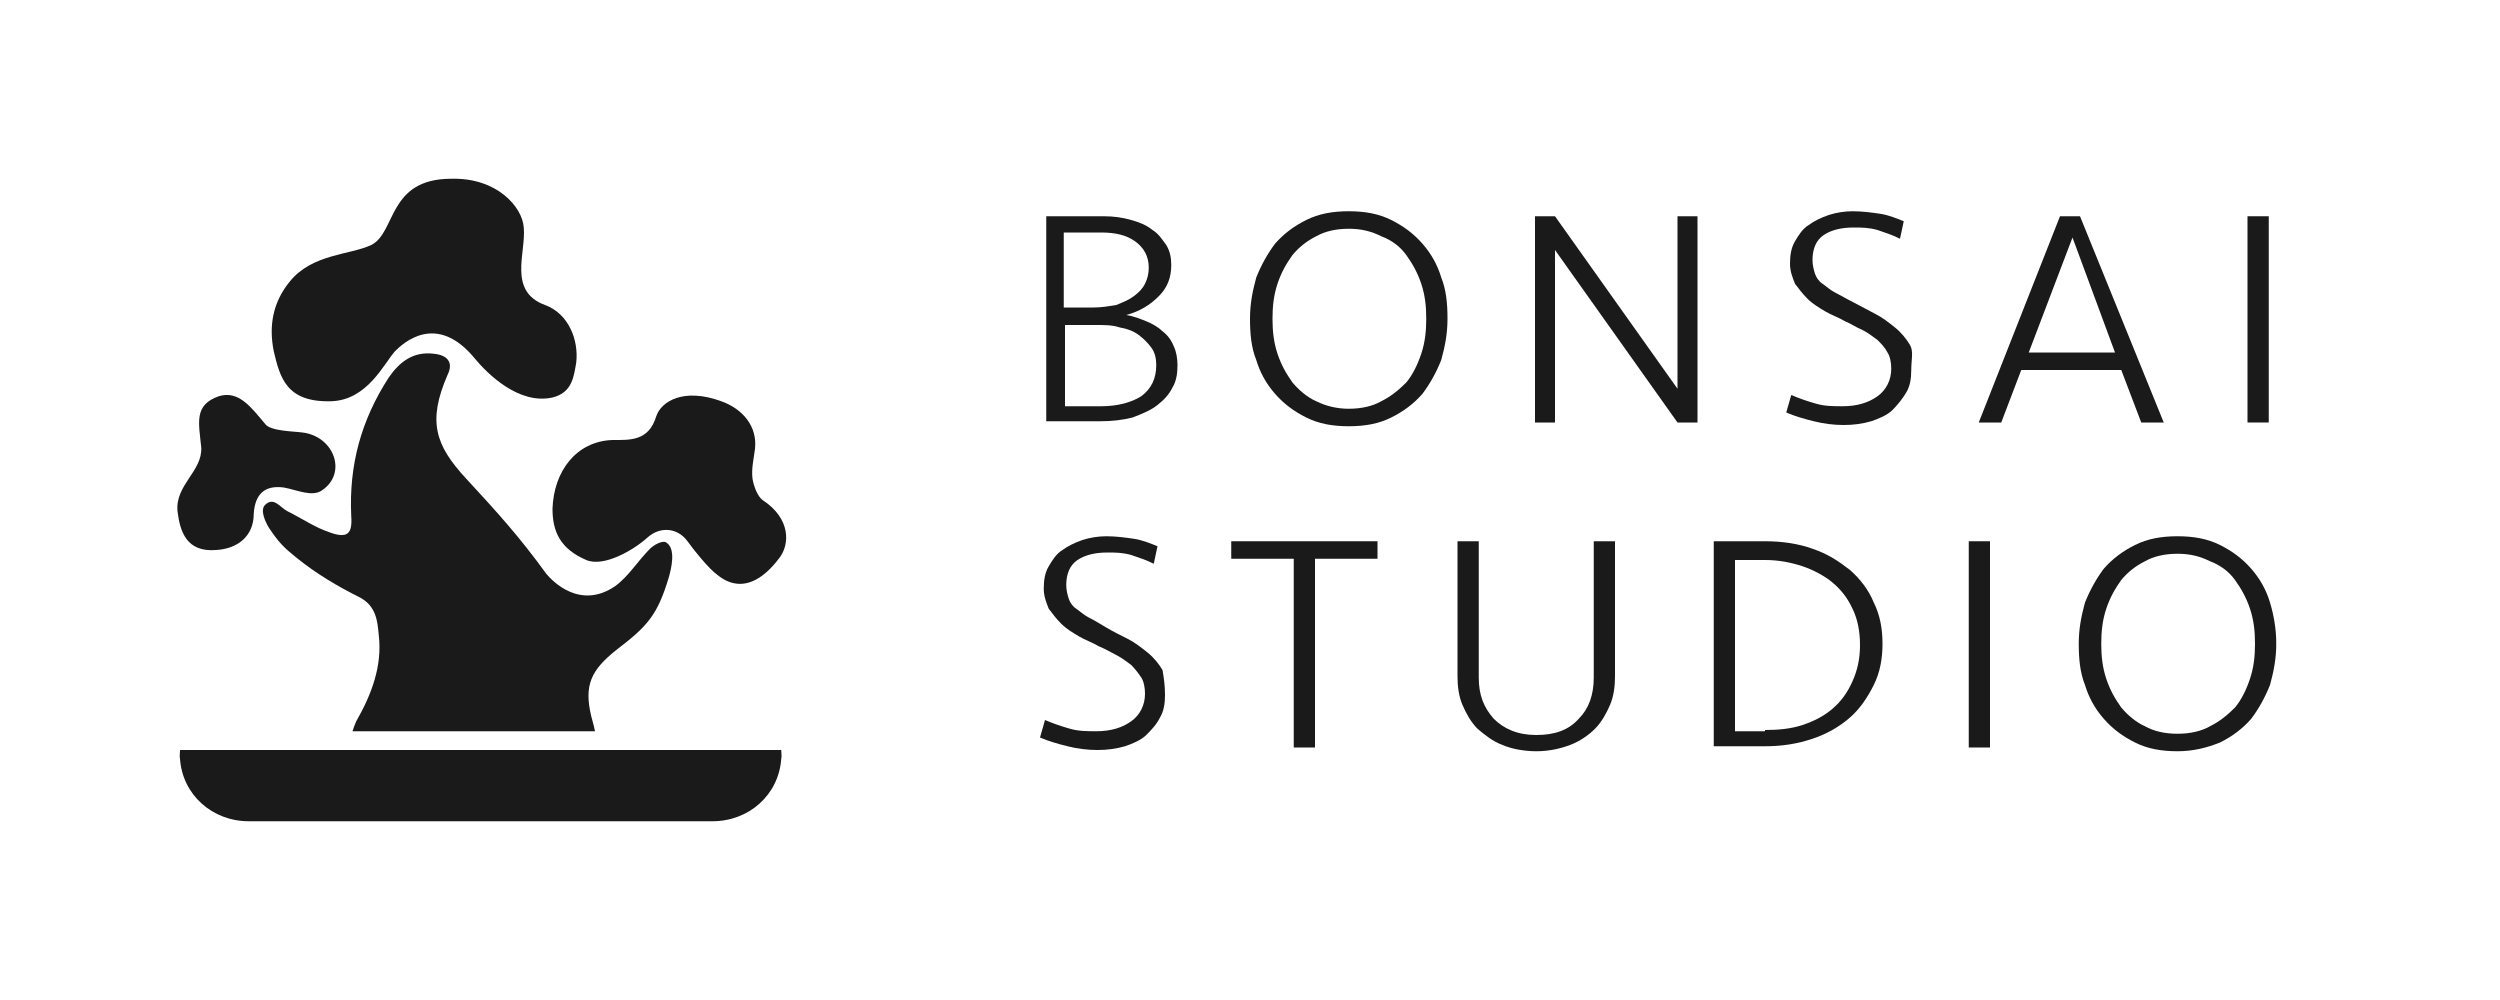
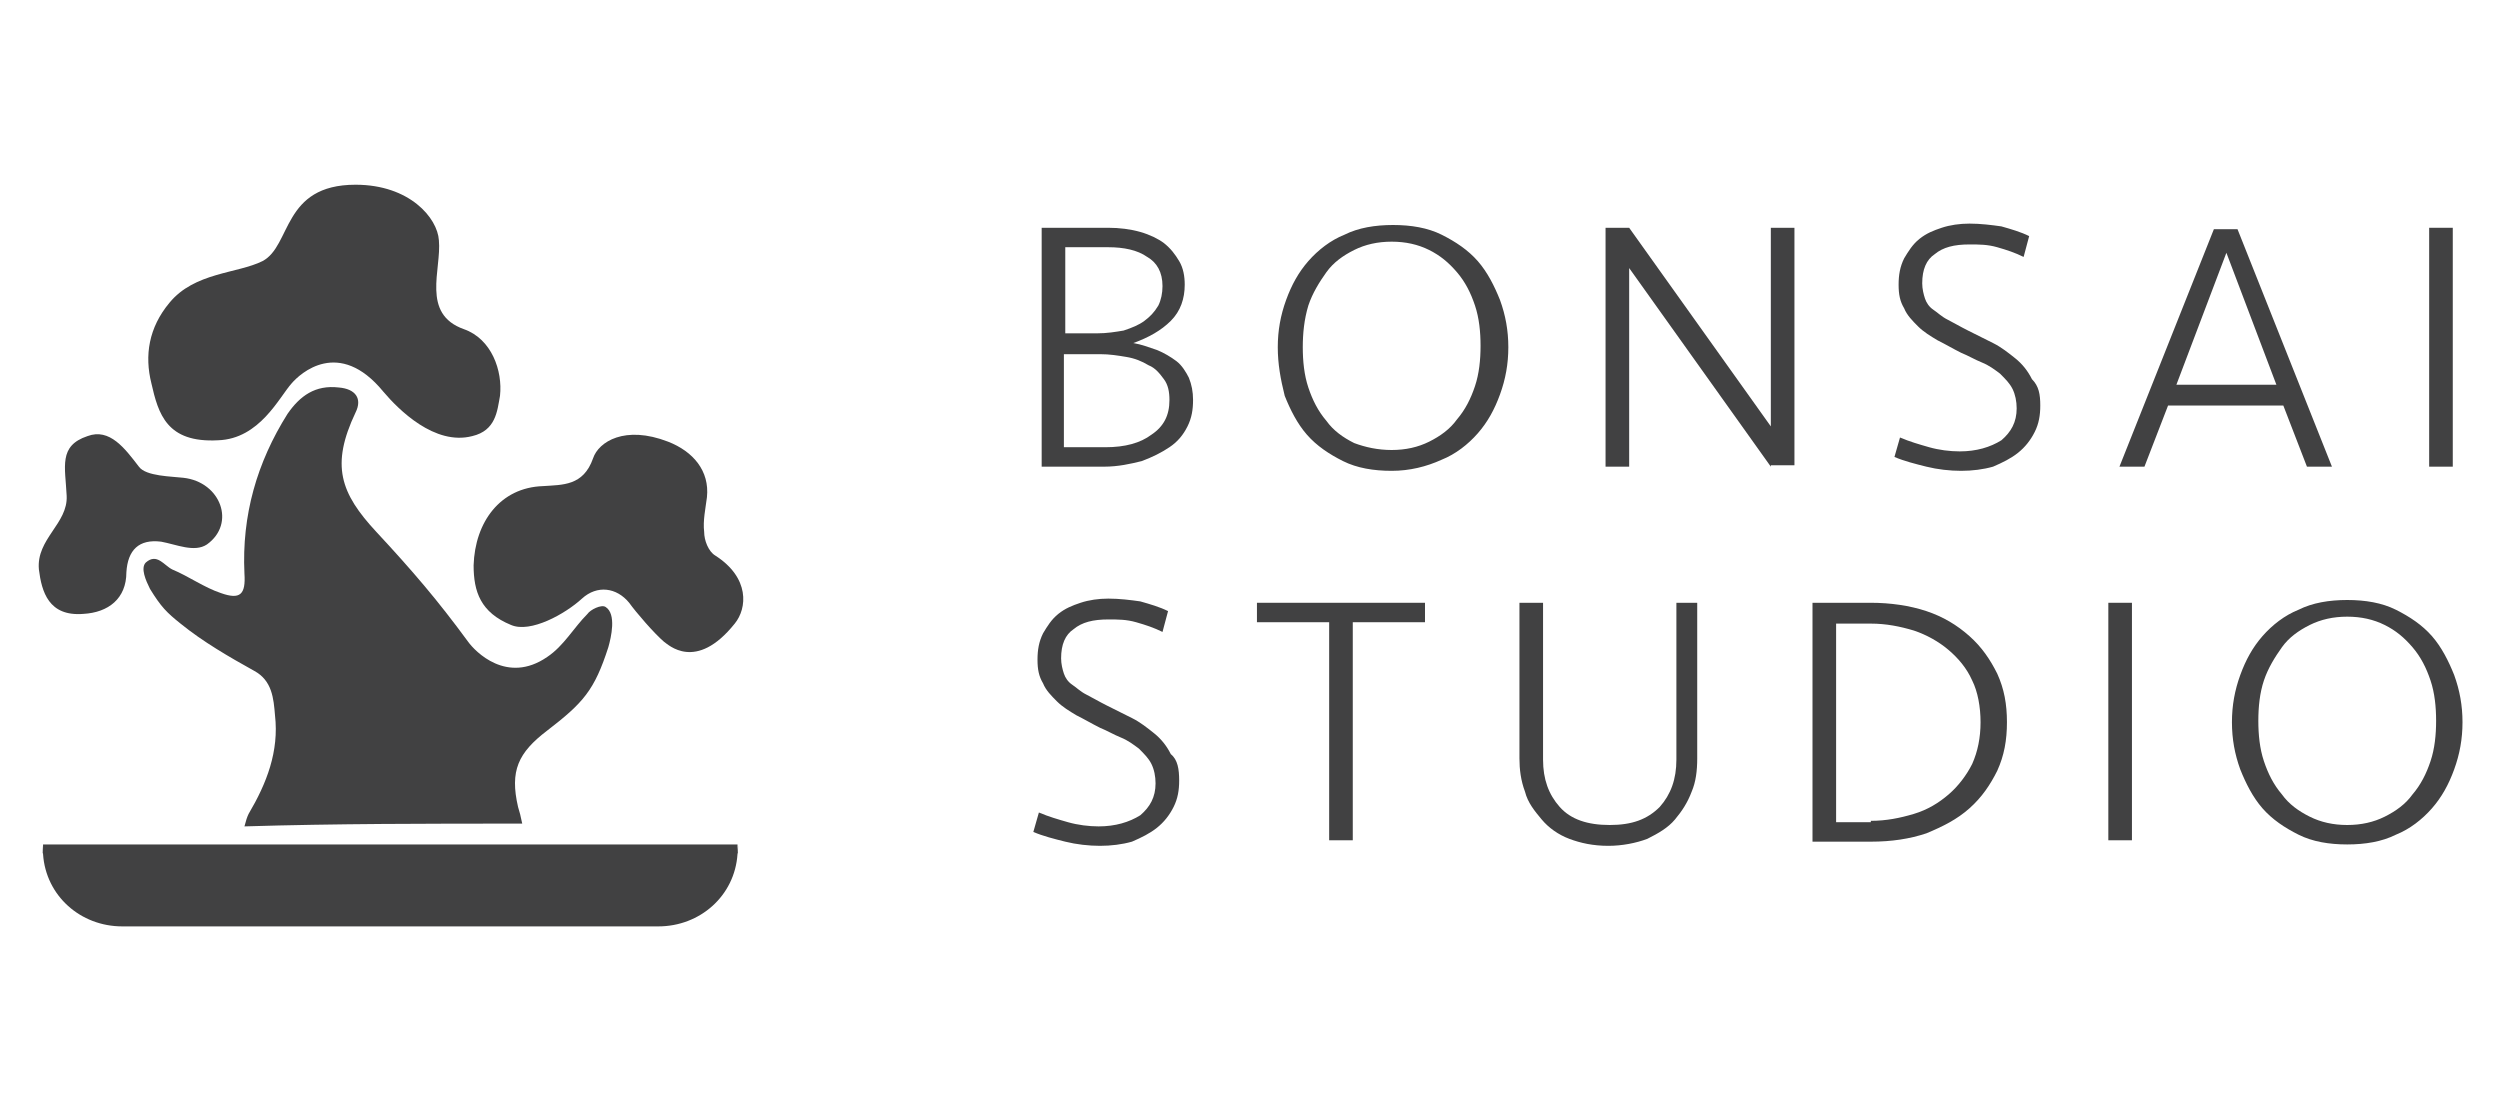
- <svg xmlns="http://www.w3.org/2000/svg" version="1.1" id="Layer_1" x="0px" y="0px" viewBox="0 0 200 80" style="enable-background:new 0 0 200 80;" xml:space="preserve">
+ <svg xmlns="http://www.w3.org/2000/svg" version="1.1" id="Layer_1" x="0px" y="0px" viewBox="0 0 180 80" style="enable-background:new 0 0 180 80;" xml:space="preserve">
  <style type="text/css">
- 	.st0{fill:#1A1A1A;}
+ 	.st0{fill:#414142;}
</style>
  <g>
    <g>
-       <path class="st0" d="M94.2,29.2c0,0.7-0.1,1.3-0.4,1.8c-0.3,0.6-0.7,1-1.2,1.4s-1.2,0.7-2,1c-0.8,0.2-1.6,0.3-2.6,0.3h-4.3V17.3    h4.6c0.8,0,1.5,0.1,2.2,0.3c0.7,0.2,1.2,0.4,1.7,0.8c0.5,0.3,0.8,0.8,1.1,1.2c0.3,0.5,0.4,1,0.4,1.6c0,1-0.3,1.8-1,2.5    c-0.7,0.7-1.5,1.2-2.6,1.5c0.6,0.1,1.1,0.3,1.6,0.5s1,0.5,1.3,0.8c0.4,0.3,0.7,0.7,0.9,1.2C94.1,28.1,94.2,28.7,94.2,29.2z     M87.5,24.6c0.6,0,1.2-0.1,1.8-0.2c0.5-0.2,1-0.4,1.4-0.7c0.4-0.3,0.7-0.6,0.9-1s0.3-0.8,0.3-1.3c0-0.9-0.4-1.6-1.1-2.1    s-1.6-0.7-2.7-0.7h-3v6H87.5z M92.5,29.2c0-0.5-0.1-1-0.4-1.4c-0.3-0.4-0.6-0.7-1-1c-0.4-0.3-0.9-0.5-1.5-0.6    C89,26,88.4,26,87.7,26h-2.5v6.5h2.9c1.3,0,2.4-0.3,3.2-0.8C92.1,31.1,92.5,30.3,92.5,29.2z" />
-       <path class="st0" d="M107.9,34.1c-1.3,0-2.4-0.2-3.4-0.7c-1-0.5-1.8-1.1-2.5-1.9c-0.7-0.8-1.2-1.7-1.5-2.7c-0.4-1-0.5-2.1-0.5-3.3    s0.2-2.2,0.5-3.3c0.4-1,0.9-1.9,1.5-2.7c0.7-0.8,1.5-1.4,2.5-1.9c1-0.5,2.1-0.7,3.4-0.7c1.3,0,2.4,0.2,3.4,0.7    c1,0.5,1.8,1.1,2.5,1.9c0.7,0.8,1.2,1.7,1.5,2.7c0.4,1,0.5,2.1,0.5,3.3s-0.2,2.2-0.5,3.3c-0.4,1-0.9,1.9-1.5,2.7    c-0.7,0.8-1.5,1.4-2.5,1.9C110.3,33.9,109.2,34.1,107.9,34.1z M107.9,32.7c1,0,1.9-0.2,2.6-0.6c0.8-0.4,1.4-0.9,2-1.5    c0.5-0.6,0.9-1.4,1.2-2.3s0.4-1.8,0.4-2.8c0-1-0.1-1.9-0.4-2.8s-0.7-1.6-1.2-2.3c-0.5-0.7-1.2-1.2-2-1.5c-0.8-0.4-1.6-0.6-2.6-0.6    s-1.9,0.2-2.6,0.6c-0.8,0.4-1.4,0.9-1.9,1.5c-0.5,0.7-0.9,1.4-1.2,2.3c-0.3,0.9-0.4,1.8-0.4,2.8c0,1,0.1,1.9,0.4,2.8    c0.3,0.9,0.7,1.6,1.2,2.3c0.5,0.6,1.2,1.2,1.9,1.5C106.1,32.5,107,32.7,107.9,32.7z" />
-       <path class="st0" d="M134.2,33.8L124.4,20v13.8h-1.6V17.3h1.6l9.8,13.8V17.3h1.6v16.5H134.2z" />
-       <path class="st0" d="M152.9,29.6c0,0.7-0.1,1.3-0.4,1.8s-0.7,1-1.1,1.4s-1.1,0.7-1.7,0.9c-0.7,0.2-1.4,0.3-2.2,0.3    c-0.8,0-1.6-0.1-2.4-0.3c-0.8-0.2-1.5-0.4-2.2-0.7l0.4-1.4c0.7,0.3,1.3,0.5,2,0.7s1.4,0.2,2.1,0.2c1.2,0,2.1-0.3,2.8-0.8    c0.7-0.5,1.1-1.3,1.1-2.2c0-0.5-0.1-1-0.3-1.3c-0.2-0.4-0.5-0.7-0.8-1c-0.4-0.3-0.8-0.6-1.2-0.8c-0.5-0.2-0.9-0.5-1.4-0.7    c-0.5-0.3-1.1-0.5-1.6-0.8c-0.5-0.3-1-0.6-1.4-1c-0.4-0.4-0.7-0.8-1-1.2c-0.2-0.5-0.4-1-0.4-1.6c0-0.7,0.1-1.3,0.4-1.8    c0.3-0.5,0.6-1,1.1-1.3c0.4-0.3,1-0.6,1.6-0.8c0.6-0.2,1.3-0.3,1.9-0.3c0.8,0,1.5,0.1,2.2,0.2c0.7,0.1,1.4,0.4,1.9,0.6l-0.3,1.4    c-0.6-0.3-1.2-0.5-1.8-0.7c-0.7-0.2-1.3-0.2-1.9-0.2c-1,0-1.8,0.2-2.4,0.6c-0.6,0.4-0.9,1.1-0.9,2c0,0.4,0.1,0.8,0.2,1.1    c0.1,0.3,0.3,0.6,0.6,0.8c0.3,0.2,0.6,0.5,1,0.7c0.4,0.2,0.9,0.5,1.5,0.8c0.6,0.3,1.1,0.6,1.7,0.9s1.1,0.7,1.6,1.1    c0.5,0.4,0.9,0.9,1.2,1.4S152.9,28.8,152.9,29.6z" />
-       <path class="st0" d="M173.1,33.8h-1.8l-1.6-4.2h-8l-1.6,4.2h-1.8l6.5-16.5h1.6L173.1,33.8z M165.8,19l-3.5,9.2h6.9L165.8,19z" />
-       <path class="st0" d="M181.5,33.8h-1.7V17.3h1.7V33.8z" />
+       <g>
+         <path class="st0" d="M85.9,28.8c0,0.7-0.1,1.3-0.4,1.9c-0.3,0.6-0.7,1.1-1.3,1.5c-0.6,0.4-1.2,0.7-2,1c-0.8,0.2-1.7,0.4-2.7,0.4     H75V16.4h4.8c0.8,0,1.6,0.1,2.3,0.3c0.7,0.2,1.3,0.5,1.7,0.8c0.5,0.4,0.8,0.8,1.1,1.3c0.3,0.5,0.4,1.1,0.4,1.7c0,1-0.3,1.9-1,2.6     c-0.7,0.7-1.6,1.2-2.7,1.6c0.6,0.1,1.1,0.3,1.7,0.5c0.5,0.2,1,0.5,1.4,0.8c0.4,0.3,0.7,0.8,0.9,1.2     C85.8,27.7,85.9,28.2,85.9,28.8z M79,24c0.7,0,1.3-0.1,1.9-0.2c0.6-0.2,1.1-0.4,1.5-0.7c0.4-0.3,0.7-0.6,1-1.1     c0.2-0.4,0.3-0.9,0.3-1.4c0-1-0.4-1.7-1.1-2.1c-0.7-0.5-1.7-0.7-2.8-0.7h-3.1V24H79z M84.2,28.8c0-0.6-0.1-1.1-0.4-1.5     c-0.3-0.4-0.6-0.8-1.1-1c-0.5-0.3-1-0.5-1.6-0.6c-0.6-0.1-1.2-0.2-1.9-0.2h-2.6v6.7h3c1.4,0,2.5-0.3,3.3-0.9     C83.8,30.7,84.2,29.9,84.2,28.8z" />
+         <path class="st0" d="M100.2,33.9c-1.3,0-2.5-0.2-3.5-0.7c-1-0.5-1.9-1.1-2.6-1.9c-0.7-0.8-1.2-1.8-1.6-2.8     C92.2,27.3,92,26.2,92,25s0.2-2.3,0.6-3.4c0.4-1.1,0.9-2,1.6-2.8c0.7-0.8,1.6-1.5,2.6-1.9c1-0.5,2.2-0.7,3.5-0.7     c1.3,0,2.5,0.2,3.5,0.7c1,0.5,1.9,1.1,2.6,1.9c0.7,0.8,1.2,1.8,1.6,2.8c0.4,1.1,0.6,2.2,0.6,3.4s-0.2,2.3-0.6,3.4     c-0.4,1.1-0.9,2-1.6,2.8c-0.7,0.8-1.6,1.5-2.6,1.9C102.7,33.6,101.5,33.9,100.2,33.9z M100.2,32.4c1,0,1.9-0.2,2.7-0.6     c0.8-0.4,1.5-0.9,2-1.6c0.6-0.7,1-1.5,1.3-2.4s0.4-1.9,0.4-2.9c0-1-0.1-2-0.4-2.9s-0.7-1.7-1.3-2.4c-0.6-0.7-1.2-1.2-2-1.6     c-0.8-0.4-1.7-0.6-2.7-0.6c-1,0-1.9,0.2-2.7,0.6c-0.8,0.4-1.5,0.9-2,1.6c-0.5,0.7-1,1.5-1.3,2.4C93.9,23,93.8,24,93.8,25     c0,1,0.1,2,0.4,2.9c0.3,0.9,0.7,1.7,1.3,2.4c0.5,0.7,1.2,1.2,2,1.6C98.3,32.2,99.2,32.4,100.2,32.4z" />
+         <path class="st0" d="M127.5,33.6l-10.2-14.3v14.3h-1.7V16.4h1.7l10.2,14.3V16.4h1.7v17.1H127.5z" />
+         <path class="st0" d="M146.9,29.2c0,0.7-0.1,1.3-0.4,1.9c-0.3,0.6-0.7,1.1-1.2,1.5c-0.5,0.4-1.1,0.7-1.8,1     c-0.7,0.2-1.5,0.3-2.3,0.3c-0.8,0-1.7-0.1-2.5-0.3c-0.8-0.2-1.6-0.4-2.3-0.7l0.4-1.4c0.7,0.3,1.4,0.5,2.1,0.7     c0.7,0.2,1.5,0.3,2.2,0.3c1.2,0,2.2-0.3,3-0.8c0.7-0.6,1.1-1.3,1.1-2.3c0-0.5-0.1-1-0.3-1.4c-0.2-0.4-0.5-0.7-0.9-1.1     c-0.4-0.3-0.8-0.6-1.3-0.8c-0.5-0.2-1-0.5-1.5-0.7c-0.6-0.3-1.1-0.6-1.7-0.9c-0.5-0.3-1-0.6-1.4-1c-0.4-0.4-0.8-0.8-1-1.3     c-0.3-0.5-0.4-1-0.4-1.7c0-0.7,0.1-1.3,0.4-1.9c0.3-0.5,0.6-1,1.1-1.4c0.5-0.4,1-0.6,1.6-0.8c0.6-0.2,1.3-0.3,2-0.3     c0.8,0,1.6,0.1,2.3,0.2c0.7,0.2,1.4,0.4,2,0.7l-0.4,1.5c-0.6-0.3-1.2-0.5-1.9-0.7c-0.7-0.2-1.3-0.2-2-0.2c-1.1,0-1.9,0.2-2.5,0.7     c-0.6,0.4-0.9,1.1-0.9,2.1c0,0.4,0.1,0.8,0.2,1.1c0.1,0.3,0.3,0.6,0.6,0.8c0.3,0.2,0.6,0.5,1,0.7c0.4,0.2,0.9,0.5,1.5,0.8     c0.6,0.3,1.2,0.6,1.8,0.9c0.6,0.3,1.1,0.7,1.6,1.1c0.5,0.4,0.9,0.9,1.2,1.5C146.8,27.8,146.9,28.4,146.9,29.2z" />
+         <path class="st0" d="M167.9,33.6h-1.8l-1.7-4.4h-8.3l-1.7,4.4h-1.8l6.8-17.1h1.7L167.9,33.6z M160.3,18.2l-3.6,9.5h7.2     L160.3,18.2z" />
+         <path class="st0" d="M176.6,33.6h-1.7V16.4h1.7V33.6z" />
+       </g>
+       <g>
+         <path class="st0" d="M84.9,56.2c0,0.7-0.1,1.3-0.4,1.9c-0.3,0.6-0.7,1.1-1.2,1.5c-0.5,0.4-1.1,0.7-1.8,1     c-0.7,0.2-1.5,0.3-2.3,0.3c-0.8,0-1.7-0.1-2.5-0.3c-0.8-0.2-1.6-0.4-2.3-0.7l0.4-1.4c0.7,0.3,1.4,0.5,2.1,0.7s1.5,0.3,2.2,0.3     c1.2,0,2.2-0.3,3-0.8c0.7-0.6,1.1-1.3,1.1-2.3c0-0.5-0.1-1-0.3-1.4s-0.5-0.7-0.9-1.1c-0.4-0.3-0.8-0.6-1.3-0.8     c-0.5-0.2-1-0.5-1.5-0.7c-0.6-0.3-1.1-0.6-1.7-0.9c-0.5-0.3-1-0.6-1.4-1c-0.4-0.4-0.8-0.8-1-1.3c-0.3-0.5-0.4-1-0.4-1.7     c0-0.7,0.1-1.3,0.4-1.9c0.3-0.5,0.6-1,1.1-1.4c0.5-0.4,1-0.6,1.6-0.8c0.6-0.2,1.3-0.3,2-0.3c0.8,0,1.6,0.1,2.3,0.2     c0.7,0.2,1.4,0.4,2,0.7l-0.4,1.5c-0.6-0.3-1.2-0.5-1.9-0.7c-0.7-0.2-1.3-0.2-2-0.2c-1.1,0-1.9,0.2-2.5,0.7     c-0.6,0.4-0.9,1.1-0.9,2.1c0,0.4,0.1,0.8,0.2,1.1c0.1,0.3,0.3,0.6,0.6,0.8c0.3,0.2,0.6,0.5,1,0.7c0.4,0.2,0.9,0.5,1.5,0.8     c0.6,0.3,1.2,0.6,1.8,0.9c0.6,0.3,1.1,0.7,1.6,1.1c0.5,0.4,0.9,0.9,1.2,1.5C84.8,54.7,84.9,55.4,84.9,56.2z" />
+         <path class="st0" d="M102.6,43.4v1.4h-5.2v15.7h-1.7V44.8h-5.2v-1.4H102.6z" />
+         <path class="st0" d="M120.5,43.4h1.7v11.2c0,0.9-0.1,1.7-0.4,2.4c-0.3,0.8-0.7,1.4-1.2,2c-0.5,0.6-1.2,1-2,1.4     c-0.8,0.3-1.8,0.5-2.8,0.5c-1.1,0-2-0.2-2.8-0.5c-0.8-0.3-1.5-0.8-2-1.4c-0.5-0.6-1-1.2-1.2-2c-0.3-0.8-0.4-1.6-0.4-2.4V43.4h1.7     v11.3c0,1.4,0.4,2.5,1.2,3.4c0.8,0.9,2,1.3,3.6,1.3c1.6,0,2.7-0.4,3.6-1.3c0.8-0.9,1.2-2,1.2-3.4V43.4z" />
+         <path class="st0" d="M130.5,43.4h4.2c1.4,0,2.8,0.2,4,0.6c1.2,0.4,2.2,1,3.1,1.8c0.9,0.8,1.5,1.7,2,2.7c0.5,1.1,0.7,2.2,0.7,3.5     c0,1.3-0.2,2.4-0.7,3.5c-0.5,1-1.1,1.9-2,2.7c-0.9,0.8-1.9,1.3-3.1,1.8c-1.2,0.4-2.5,0.6-4,0.6h-4.2V43.4z M134.7,59.1     c1.1,0,2.1-0.2,3.1-0.5c1-0.3,1.8-0.8,2.5-1.4c0.7-0.6,1.3-1.4,1.7-2.2c0.4-0.9,0.6-1.9,0.6-3s-0.2-2.2-0.6-3     c-0.4-0.9-1-1.6-1.7-2.2s-1.6-1.1-2.5-1.4c-1-0.3-2-0.5-3.1-0.5h-2.5v14.3H134.7z" />
+         <path class="st0" d="M153.5,60.5h-1.7V43.4h1.7V60.5z" />
+         <path class="st0" d="M169,60.8c-1.3,0-2.5-0.2-3.5-0.7c-1-0.5-1.9-1.1-2.6-1.9c-0.7-0.8-1.2-1.8-1.6-2.8     c-0.4-1.1-0.6-2.2-0.6-3.4s0.2-2.3,0.6-3.4c0.4-1.1,0.9-2,1.6-2.8c0.7-0.8,1.6-1.5,2.6-1.9c1-0.5,2.2-0.7,3.5-0.7     c1.3,0,2.5,0.2,3.5,0.7c1,0.5,1.9,1.1,2.6,1.9c0.7,0.8,1.2,1.8,1.6,2.8c0.4,1.1,0.6,2.2,0.6,3.4s-0.2,2.3-0.6,3.4     c-0.4,1.1-0.9,2-1.6,2.8c-0.7,0.8-1.6,1.5-2.6,1.9C171.5,60.6,170.3,60.8,169,60.8z M169,59.4c1,0,1.9-0.2,2.7-0.6     c0.8-0.4,1.5-0.9,2-1.6c0.6-0.7,1-1.5,1.3-2.4c0.3-0.9,0.4-1.9,0.4-2.9c0-1-0.1-2-0.4-2.9c-0.3-0.9-0.7-1.7-1.3-2.4     c-0.6-0.7-1.2-1.2-2-1.6c-0.8-0.4-1.7-0.6-2.7-0.6s-1.9,0.2-2.7,0.6c-0.8,0.4-1.5,0.9-2,1.6c-0.5,0.7-1,1.5-1.3,2.4     c-0.3,0.9-0.4,1.9-0.4,2.9c0,1,0.1,2,0.4,2.9c0.3,0.9,0.7,1.7,1.3,2.4c0.5,0.7,1.2,1.2,2,1.6C167.1,59.2,168,59.4,169,59.4z" />
+       </g>
    </g>
-     <g>
-       <path class="st0" d="M93.2,55.6c0,0.7-0.1,1.3-0.4,1.8c-0.3,0.6-0.7,1-1.1,1.4s-1.1,0.7-1.7,0.9c-0.7,0.2-1.4,0.3-2.2,0.3    c-0.8,0-1.6-0.1-2.4-0.3c-0.8-0.2-1.5-0.4-2.2-0.7l0.4-1.4c0.7,0.3,1.3,0.5,2,0.7s1.4,0.2,2.1,0.2c1.2,0,2.1-0.3,2.8-0.8    c0.7-0.5,1.1-1.3,1.1-2.2c0-0.5-0.1-1-0.3-1.3s-0.5-0.7-0.8-1c-0.4-0.3-0.8-0.6-1.2-0.8s-0.9-0.5-1.4-0.7    c-0.5-0.3-1.1-0.5-1.6-0.8s-1-0.6-1.4-1s-0.7-0.8-1-1.2c-0.2-0.5-0.4-1-0.4-1.6c0-0.7,0.1-1.3,0.4-1.8c0.3-0.5,0.6-1,1.1-1.3    c0.4-0.3,1-0.6,1.6-0.8c0.6-0.2,1.3-0.3,1.9-0.3c0.8,0,1.5,0.1,2.2,0.2c0.7,0.1,1.4,0.4,1.9,0.6l-0.3,1.4    c-0.6-0.3-1.2-0.5-1.8-0.7c-0.7-0.2-1.3-0.2-1.9-0.2c-1,0-1.8,0.2-2.4,0.6c-0.6,0.4-0.9,1.1-0.9,2c0,0.4,0.1,0.8,0.2,1.1    c0.1,0.3,0.3,0.6,0.6,0.8c0.3,0.2,0.6,0.5,1,0.7c0.4,0.2,0.9,0.5,1.4,0.8s1.1,0.6,1.7,0.9c0.6,0.3,1.1,0.7,1.6,1.1    c0.5,0.4,0.9,0.9,1.2,1.4C93.1,54.2,93.2,54.8,93.2,55.6z" />
-       <path class="st0" d="M110.2,43.3v1.4h-5v15.1h-1.7V44.7h-5v-1.4H110.2z" />
-       <path class="st0" d="M127.5,43.3h1.7v10.8c0,0.8-0.1,1.6-0.4,2.3c-0.3,0.7-0.7,1.4-1.2,1.9c-0.5,0.5-1.2,1-2,1.3s-1.7,0.5-2.7,0.5    c-1,0-2-0.2-2.7-0.5c-0.8-0.3-1.4-0.8-2-1.3c-0.5-0.5-0.9-1.2-1.2-1.9c-0.3-0.7-0.4-1.5-0.4-2.3V43.3h1.7v10.9    c0,1.4,0.4,2.4,1.2,3.3c0.8,0.8,1.9,1.3,3.4,1.3s2.6-0.4,3.4-1.3c0.8-0.8,1.2-1.9,1.2-3.3V43.3z" />
-       <path class="st0" d="M137.1,43.3h4.1c1.4,0,2.7,0.2,3.8,0.6c1.2,0.4,2.1,1,3,1.7c0.8,0.7,1.5,1.6,1.9,2.6c0.5,1,0.7,2.1,0.7,3.3    c0,1.2-0.2,2.3-0.7,3.3c-0.5,1-1.1,1.9-1.9,2.6c-0.8,0.7-1.8,1.3-3,1.7c-1.2,0.4-2.4,0.6-3.8,0.6h-4.1V43.3z M141.2,58.4    c1.1,0,2.1-0.1,3-0.4c0.9-0.3,1.7-0.7,2.4-1.3c0.7-0.6,1.2-1.3,1.6-2.2c0.4-0.9,0.6-1.8,0.6-2.9s-0.2-2.1-0.6-2.9    c-0.4-0.9-1-1.6-1.6-2.1s-1.5-1-2.4-1.3c-0.9-0.3-1.9-0.5-3-0.5h-2.4v13.7H141.2z" />
-       <path class="st0" d="M159.2,59.8h-1.7V43.3h1.7V59.8z" />
-       <path class="st0" d="M174.2,60.1c-1.3,0-2.4-0.2-3.4-0.7c-1-0.5-1.8-1.1-2.5-1.9c-0.7-0.8-1.2-1.7-1.5-2.7c-0.4-1-0.5-2.1-0.5-3.3    s0.2-2.2,0.5-3.3c0.4-1,0.9-1.9,1.5-2.7c0.7-0.8,1.5-1.4,2.5-1.9c1-0.5,2.1-0.7,3.4-0.7c1.3,0,2.4,0.2,3.4,0.7    c1,0.5,1.8,1.1,2.5,1.9c0.7,0.8,1.2,1.7,1.5,2.7s0.5,2.1,0.5,3.3s-0.2,2.2-0.5,3.3c-0.4,1-0.9,1.9-1.5,2.7    c-0.7,0.8-1.5,1.4-2.5,1.9C176.6,59.8,175.5,60.1,174.2,60.1z M174.2,58.7c1,0,1.9-0.2,2.6-0.6c0.8-0.4,1.4-0.9,2-1.5    c0.5-0.6,0.9-1.4,1.2-2.3s0.4-1.8,0.4-2.8c0-1-0.1-1.9-0.4-2.8s-0.7-1.6-1.2-2.3c-0.5-0.7-1.2-1.2-2-1.5c-0.8-0.4-1.6-0.6-2.6-0.6    s-1.9,0.2-2.6,0.6c-0.8,0.4-1.4,0.9-1.9,1.5c-0.5,0.7-0.9,1.4-1.2,2.3c-0.3,0.9-0.4,1.8-0.4,2.8c0,1,0.1,1.9,0.4,2.8    c0.3,0.9,0.7,1.6,1.2,2.3c0.5,0.6,1.2,1.2,1.9,1.5C172.3,58.5,173.2,58.7,174.2,58.7z" />
-     </g>
+     <path class="st0" d="M25.6,13.3c-5.3,0-4.6,4.4-6.7,5.5c-1.8,0.9-4.9,0.8-6.7,3c-1.5,1.8-1.8,3.8-1.3,5.8c0.5,2.2,1.1,4.3,4.8,4.1   c3-0.1,4.4-3.1,5.3-4.1c0.6-0.7,3.4-3.3,6.6,0.6c1.1,1.3,3.7,3.9,6.4,3.2c1.7-0.4,1.8-1.8,2-2.9c0.2-1.8-0.6-4.1-2.6-4.8   c-3.1-1.1-1.6-4.3-1.8-6.4C31.5,15.7,29.5,13.3,25.6,13.3z" />
+     <path class="st0" d="M36.8,45c1.4,0.6,3.9-0.8,5.1-1.9c1.1-1,2.5-0.8,3.4,0.3c0.5,0.7,1.8,2.2,2.5,2.8c0.3,0.2,2.3,2.2,5.1-1.3   c0.9-1.1,1.1-3.3-1.4-4.9c-0.5-0.3-0.8-1.1-0.8-1.7c-0.1-0.8,0.1-1.7,0.2-2.5c0.2-1.9-1-3.3-2.8-4c-3.1-1.2-5,0-5.4,1.2   c-0.7,2-2.2,1.9-3.6,2c-3.1,0.1-4.9,2.6-5,5.7C34.1,42.6,34.6,44.1,36.8,45z" />
+     <path class="st0" d="M6.3,31.4c-2.1,0.7-1.6,2.2-1.5,4.3c0.1,2-2.2,3.1-2,5.3C3,42.6,3.5,44.4,6,44.2c1.8-0.1,3.1-1.1,3.1-3   c0.1-1.6,0.9-2.4,2.5-2.2c1.1,0.2,2.4,0.8,3.3,0.2c2.1-1.5,1-4.5-1.7-4.8c-0.8-0.1-2.7-0.1-3.2-0.8C9,32.3,7.9,30.8,6.3,31.4z" />
+     <path class="st0" d="M37.6,59.3c-0.1-0.5-0.2-0.9-0.3-1.2c-0.6-2.6,0-3.9,2.1-5.5c2.6-2,3.4-2.9,4.4-6c0.2-0.7,0.6-2.4-0.2-2.9   c-0.3-0.2-1.1,0.2-1.3,0.5c-1,1-1.7,2.3-2.9,3.1c-2.9,2-5.2-0.4-5.7-1.1c-2.2-3-4-5.1-6.6-7.9c-2.6-2.8-3.3-4.8-1.5-8.6   c0.5-1,0-1.7-1.2-1.8c-1.7-0.2-2.8,0.6-3.7,1.9c-2.2,3.5-3.3,7.3-3.1,11.5c0.1,1.5-0.3,1.9-1.7,1.4c-1.2-0.4-2.3-1.2-3.5-1.7   c-0.6-0.3-1.1-1.2-1.9-0.5c-0.4,0.4,0,1.3,0.3,1.9c0.8,1.3,1.2,1.7,2.2,2.5c1.6,1.3,3.5,2.4,5.3,3.4c1.3,0.7,1.4,2,1.5,3.2   c0.3,2.6-0.6,4.9-1.9,7.1c-0.1,0.2-0.2,0.5-0.3,0.9C24.2,59.3,30.8,59.3,37.6,59.3z" />
+     <path class="st0" d="M8.8,66.7c-3,0-5.5-2.2-5.7-5.2c-0.1-1.9,0,1.3,0-0.7c0.9,0,49,0,50,0c0,2,0.1-1.2,0,0.7   c-0.2,3-2.7,5.2-5.7,5.2H8.8z" />
  </g>
-   <path class="st0" d="M36.1,14.3c-5.1,0-4.4,4.3-6.4,5.3c-1.7,0.8-4.7,0.7-6.5,2.9c-1.4,1.7-1.7,3.6-1.3,5.6c0.5,2.1,1,4.1,4.6,4  c2.9-0.1,4.2-3,5.1-4c0.6-0.6,3.3-3.2,6.4,0.6c1,1.2,3.5,3.7,6.2,3.1c1.6-0.4,1.7-1.7,1.9-2.8c0.2-1.8-0.6-3.9-2.5-4.6  c-3-1.1-1.5-4.2-1.7-6.2C41.8,16.6,39.8,14.2,36.1,14.3z" />
-   <path class="st0" d="M46.9,44.8c1.4,0.6,3.8-0.8,4.9-1.8c1-0.9,2.4-0.8,3.2,0.3c0.5,0.7,1.7,2.2,2.4,2.7c0.3,0.2,2.3,2.1,4.9-1.3  c0.9-1.1,1-3.2-1.3-4.7c-0.4-0.3-0.7-1.1-0.8-1.7c-0.1-0.8,0.1-1.6,0.2-2.4c0.2-1.8-1-3.2-2.7-3.8c-3-1.1-4.8,0-5.2,1.2  c-0.6,2-2.1,1.9-3.5,1.9c-2.9,0.1-4.7,2.5-4.8,5.5C44.2,42.5,44.8,43.9,46.9,44.8z" />
-   <path class="st0" d="M17.5,31.7c-2,0.7-1.6,2.1-1.4,4.1c0.1,1.9-2.1,3-1.9,5.1c0.2,1.6,0.7,3.3,3.1,3.1c1.7-0.1,3-1.1,3-2.9  c0.1-1.6,0.9-2.3,2.4-2.1c1.1,0.2,2.3,0.8,3.1,0.2c2-1.4,0.9-4.3-1.6-4.6c-0.7-0.1-2.6-0.1-3-0.7C20.1,32.6,19.1,31.2,17.5,31.7z" />
-   <path class="st0" d="M47.6,58.5c-0.1-0.5-0.2-0.8-0.3-1.2c-0.6-2.5,0-3.7,2-5.3c2.5-1.9,3.3-2.8,4.2-5.8c0.2-0.7,0.6-2.3-0.2-2.8  c-0.3-0.2-1,0.2-1.3,0.5c-1,1-1.7,2.2-2.8,3c-2.8,1.9-5-0.4-5.5-1c-2.1-2.9-3.9-4.9-6.4-7.6c-2.5-2.7-3.1-4.6-1.5-8.3  c0.5-1,0-1.6-1.1-1.7c-1.6-0.2-2.7,0.6-3.6,1.9c-2.2,3.4-3.2,7-3,11.1c0.1,1.4-0.3,1.8-1.7,1.3c-1.2-0.4-2.2-1.1-3.4-1.7  c-0.6-0.3-1.1-1.2-1.8-0.5c-0.4,0.4,0,1.3,0.3,1.8c0.8,1.2,1.2,1.6,2.2,2.4c1.6,1.3,3.3,2.3,5.1,3.2c1.3,0.7,1.4,1.9,1.5,3  c0.3,2.5-0.6,4.8-1.8,6.9c-0.1,0.2-0.2,0.5-0.3,0.8C34.8,58.5,41.1,58.5,47.6,58.5z" />
-   <path class="st0" d="M19.9,65.7c-2.9,0-5.3-2.1-5.5-5c-0.1-1.9,0,1.2,0-0.7c0.9,0,47.2,0,48.1,0c0,1.9,0.1-1.2,0,0.7  c-0.2,2.9-2.6,5-5.5,5H19.9z" />
</svg>
